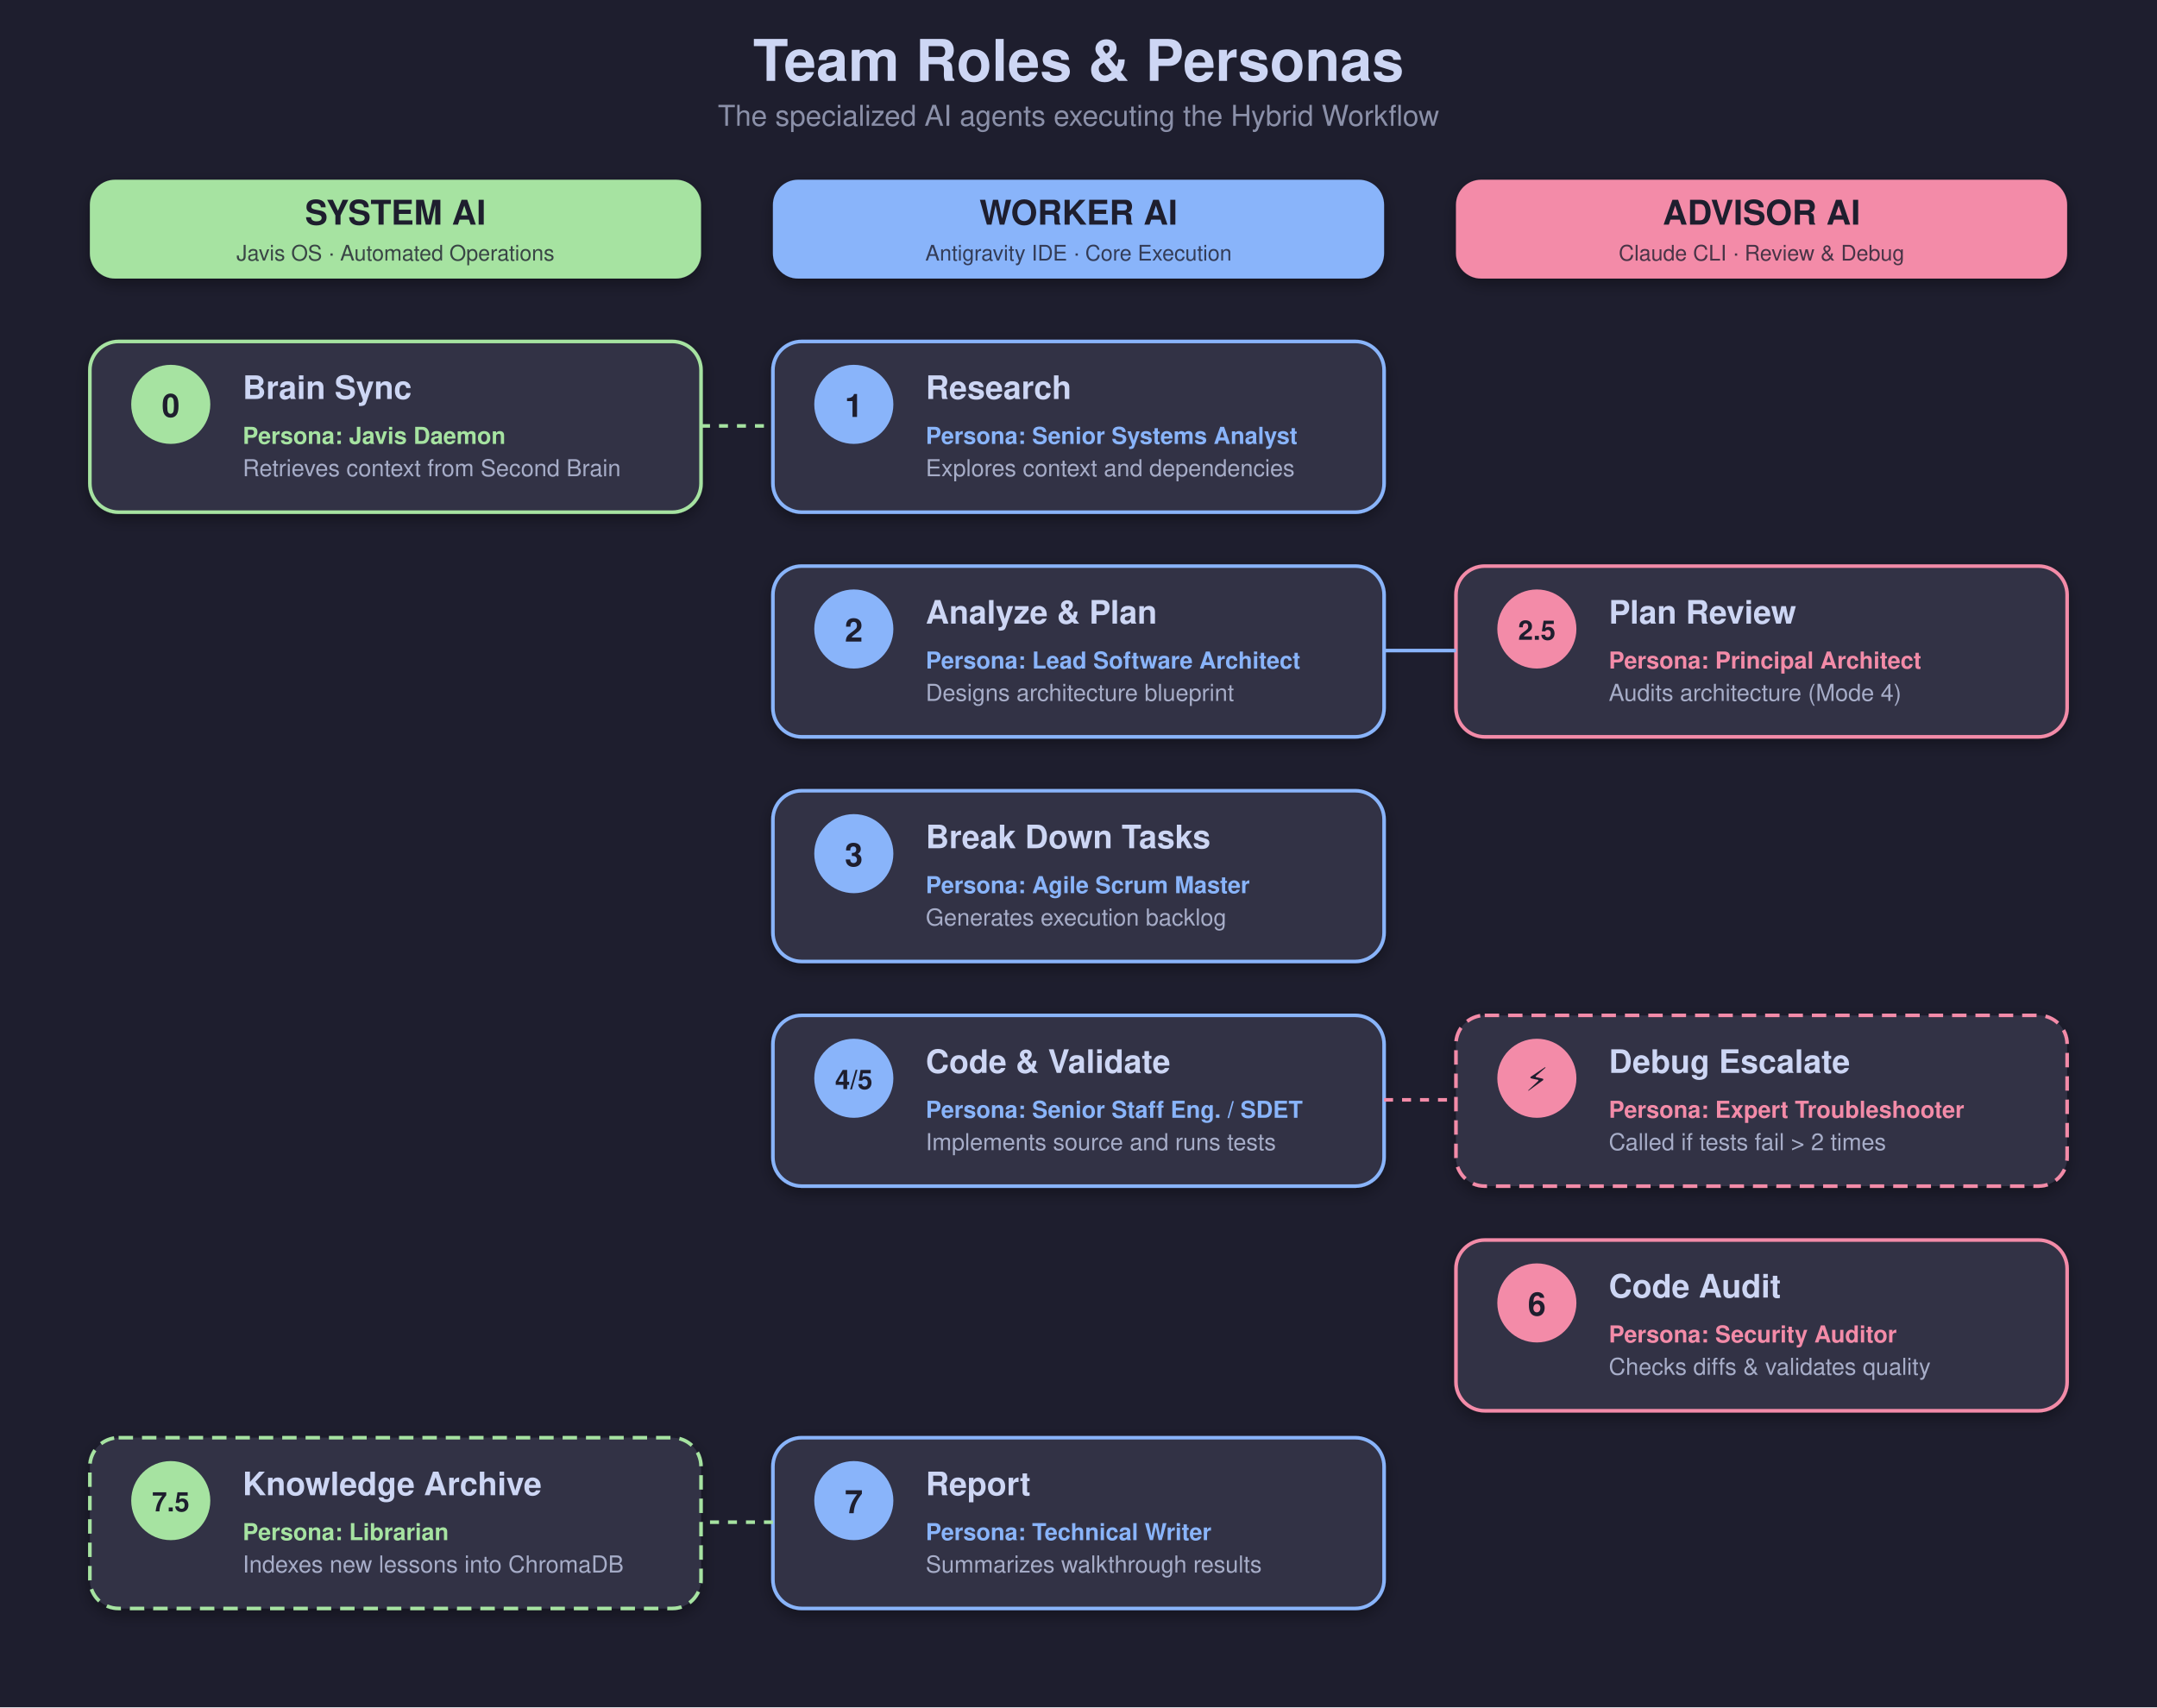
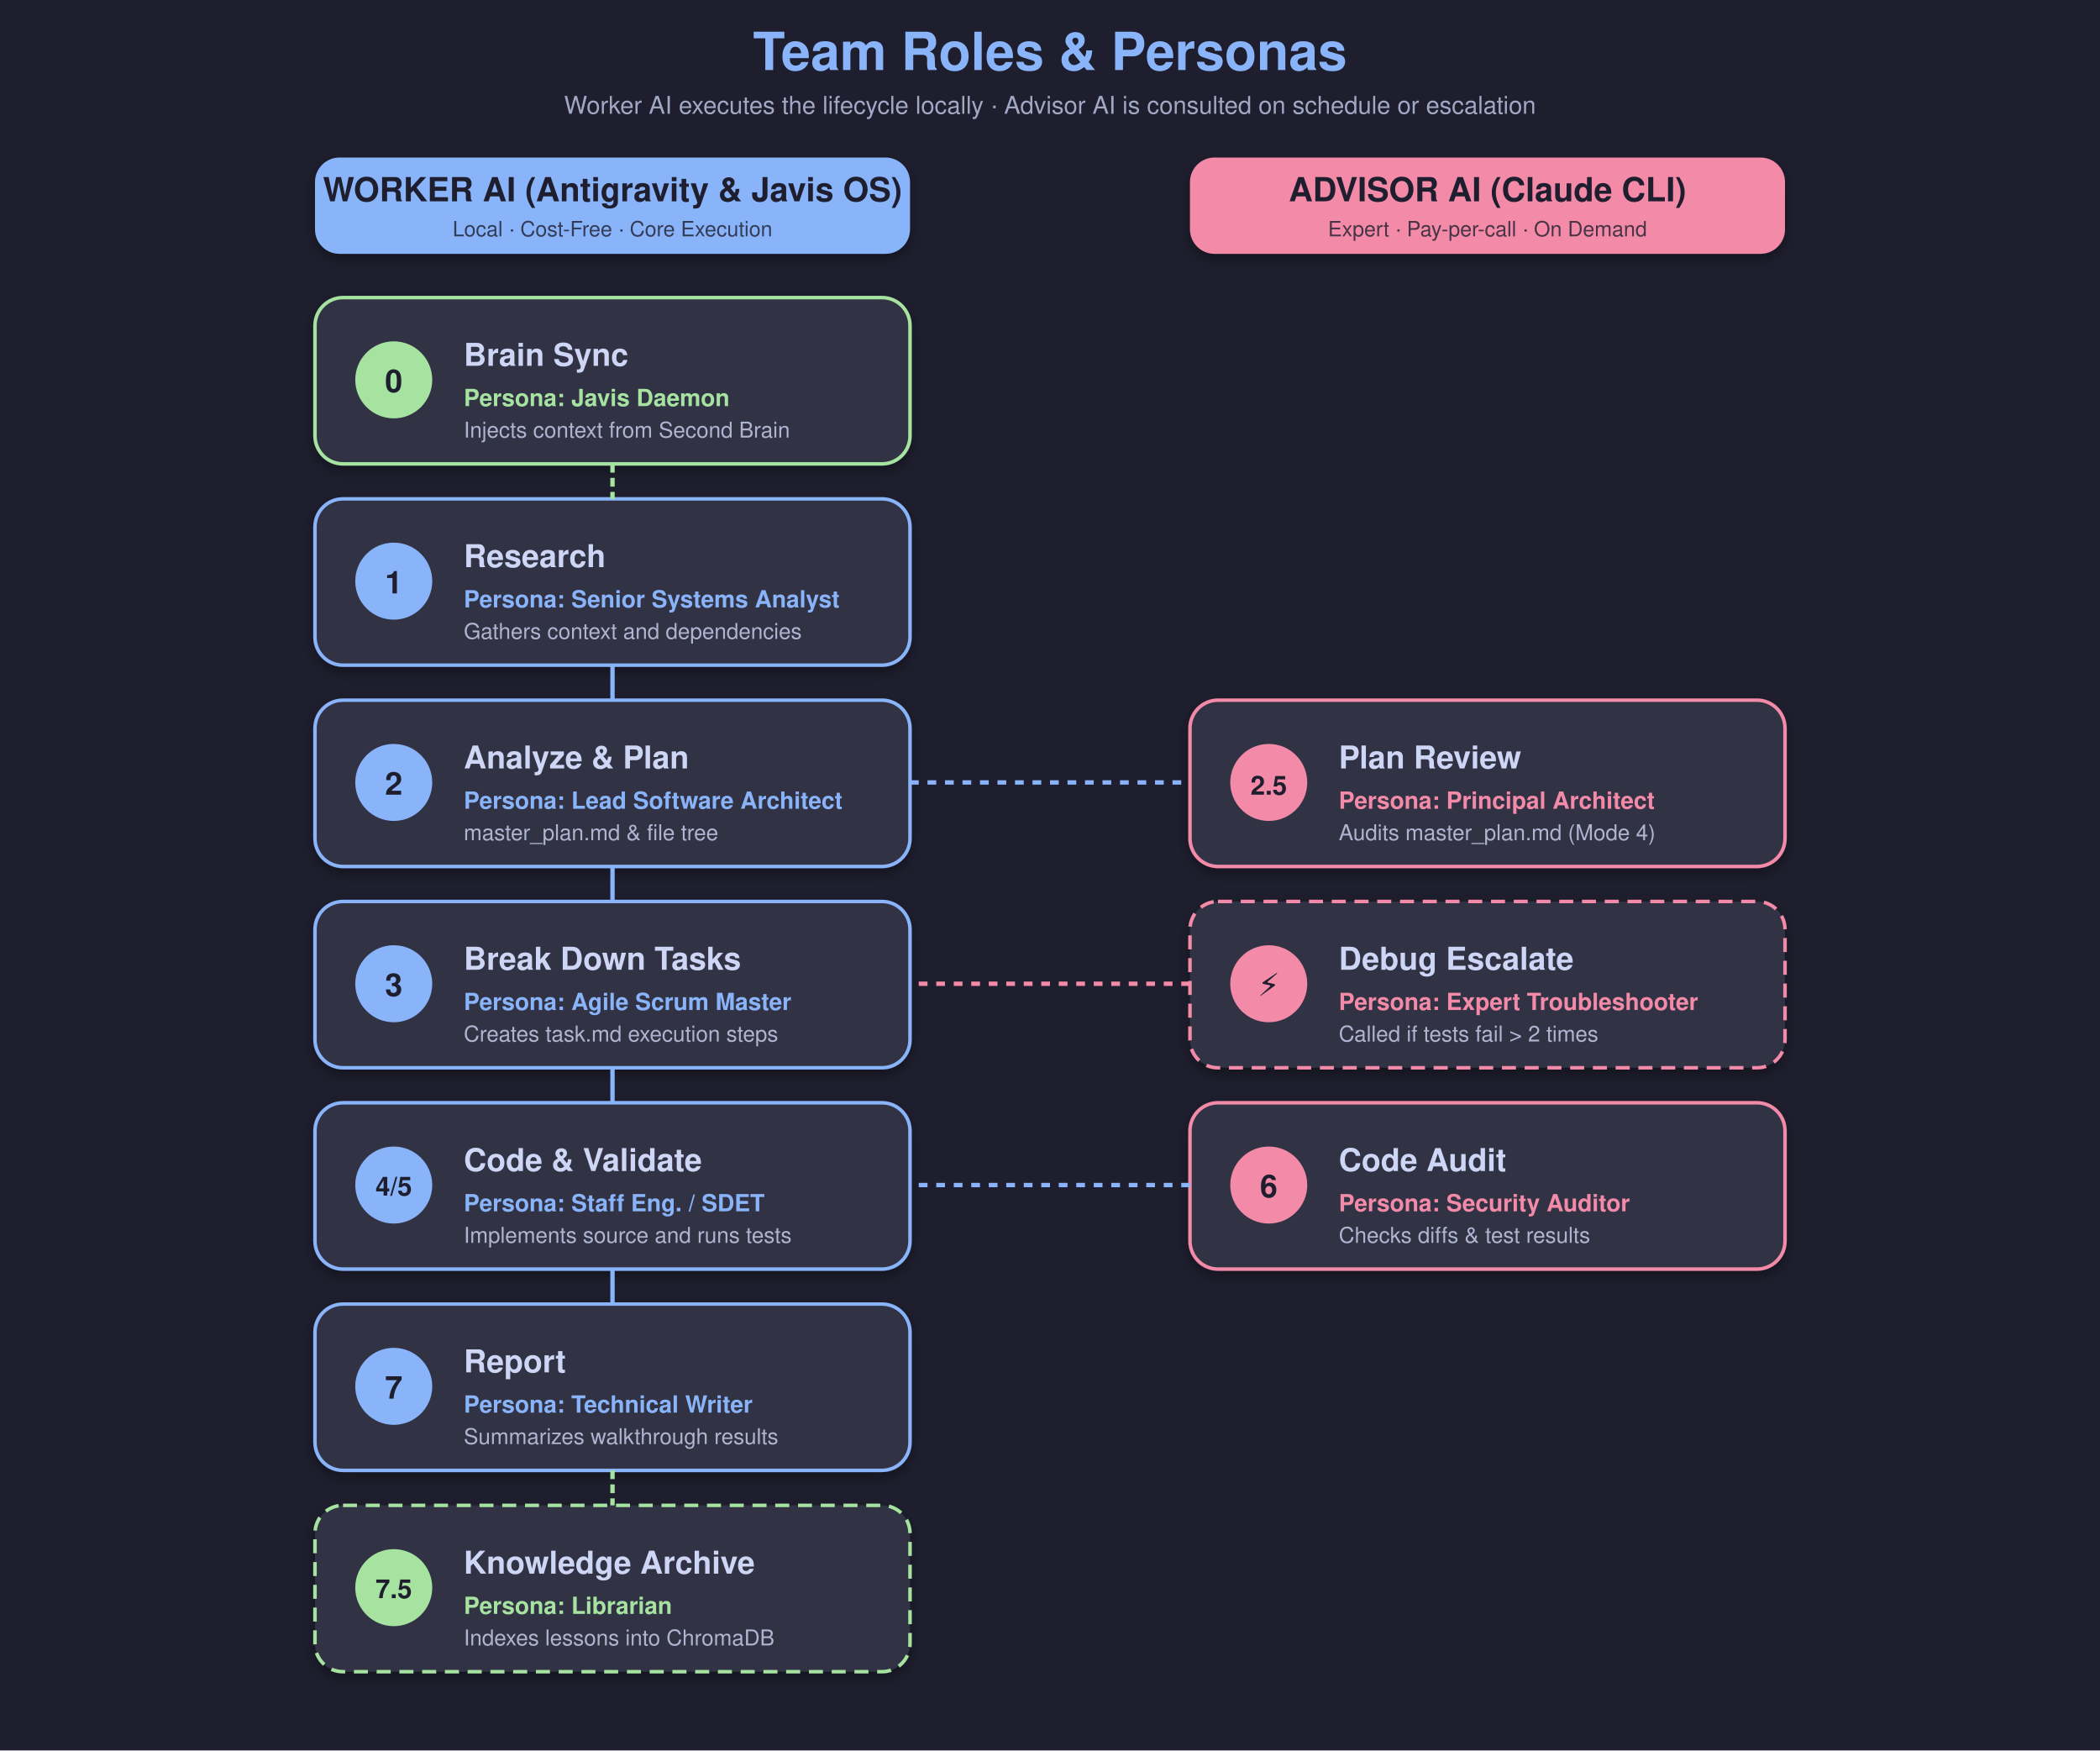
- <svg xmlns="http://www.w3.org/2000/svg" viewBox="0 0 1200 950" font-family="'Segoe UI', Helvetica, Arial, sans-serif">
+ <svg xmlns="http://www.w3.org/2000/svg" viewBox="0 0 1200 1000" font-family="'Segoe UI', Helvetica, Arial, sans-serif">
  <defs>
    <filter id="softShadow" x="-20%" y="-20%" width="140%" height="140%">
      <feDropShadow dx="0" dy="3" stdDeviation="4" flood-color="#000000" flood-opacity="0.35" />
    </filter>
  </defs>
-   <rect x="0" y="0" width="1200" height="950" fill="#1e1e2e" />
-   <text x="600" y="45" text-anchor="middle" font-size="32" font-weight="700" fill="#cdd6f4">Team Roles &amp; Personas</text>
-   <text x="600" y="70" text-anchor="middle" font-size="16" fill="#a6adc8" opacity="0.8">The specialized AI agents executing the Hybrid Workflow</text>
-   <rect x="50" y="100" width="340" height="55" rx="14" fill="#a6e3a1" filter="url(#softShadow)" />
-   <text x="220" y="125" text-anchor="middle" font-size="19" font-weight="700" fill="#1e1e2e">SYSTEM AI</text>
-   <text x="220" y="145" text-anchor="middle" font-size="12" fill="#1e1e2e" opacity="0.8">Javis OS · Automated Operations</text>
-   <rect x="430" y="100" width="340" height="55" rx="14" fill="#89b4fa" filter="url(#softShadow)" />
-   <text x="600" y="125" text-anchor="middle" font-size="19" font-weight="700" fill="#1e1e2e">WORKER AI</text>
-   <text x="600" y="145" text-anchor="middle" font-size="12" fill="#1e1e2e" opacity="0.8">Antigravity IDE · Core Execution</text>
-   <rect x="810" y="100" width="340" height="55" rx="14" fill="#f38ba8" filter="url(#softShadow)" />
-   <text x="980" y="125" text-anchor="middle" font-size="19" font-weight="700" fill="#1e1e2e">ADVISOR AI</text>
-   <text x="980" y="145" text-anchor="middle" font-size="12" fill="#1e1e2e" opacity="0.8">Claude CLI · Review &amp; Debug</text>
+   <rect x="0" y="0" width="1200" height="1000" fill="#1e1e2e" />
+   <text x="600" y="40" text-anchor="middle" font-size="30" font-weight="700" fill="#89b4fa">Team Roles &amp; Personas</text>
+   <text x="600" y="65" text-anchor="middle" font-size="14" fill="#cdd6f4" opacity="0.75">Worker AI executes the lifecycle locally · Advisor AI is consulted on schedule or escalation</text>
+   <rect x="180" y="90" width="340" height="55" rx="14" fill="#89b4fa" filter="url(#softShadow)" />
+   <text x="350" y="115" text-anchor="middle" font-size="19" font-weight="700" fill="#1e1e2e">WORKER AI (Antigravity &amp; Javis OS)</text>
+   <text x="350" y="135" text-anchor="middle" font-size="12" fill="#1e1e2e" opacity="0.8">Local · Cost-Free · Core Execution</text>
+   <rect x="680" y="90" width="340" height="55" rx="14" fill="#f38ba8" filter="url(#softShadow)" />
+   <text x="850" y="115" text-anchor="middle" font-size="19" font-weight="700" fill="#1e1e2e">ADVISOR AI (Claude CLI)</text>
+   <text x="850" y="135" text-anchor="middle" font-size="12" fill="#1e1e2e" opacity="0.8">Expert · Pay-per-call · On Demand</text>
  <g>
-     <rect x="50" y="190" width="340" height="95" rx="16" fill="#313244" stroke="#a6e3a1" stroke-width="2" filter="url(#softShadow)" />
-     <circle cx="95" cy="225" r="22" fill="#a6e3a1" />
-     <text x="95" y="232" text-anchor="middle" font-size="18" font-weight="700" fill="#1e1e2e">0</text>
-     <text x="135" y="222" font-size="18" font-weight="700" fill="#cdd6f4">Brain Sync</text>
-     <text x="135" y="247" font-size="13" font-weight="600" fill="#a6e3a1">Persona: Javis Daemon</text>
-     <text x="135" y="265" font-size="13" fill="#cdd6f4" opacity="0.75">Retrieves context from Second Brain</text>
+     <rect x="180" y="170" width="340" height="95" rx="16" fill="#313244" stroke="#a6e3a1" stroke-width="2" filter="url(#softShadow)" />
+     <circle cx="225" cy="217" r="22" fill="#a6e3a1" />
+     <text x="225" y="224" text-anchor="middle" font-size="18" font-weight="700" fill="#1e1e2e">0</text>
+     <text x="265" y="209" font-size="18" font-weight="700" fill="#cdd6f4">Brain Sync</text>
+     <text x="265" y="232" font-size="13.5" fill="#a6e3a1" font-weight="600">Persona: Javis Daemon</text>
+     <text x="265" y="250" font-size="12.5" fill="#cdd6f4" opacity="0.8">Injects context from Second Brain</text>
  </g>
  <g>
-     <rect x="50" y="800" width="340" height="95" rx="16" fill="#313244" stroke="#a6e3a1" stroke-width="2" stroke-dasharray="8,5" filter="url(#softShadow)" />
-     <circle cx="95" cy="835" r="22" fill="#a6e3a1" />
-     <text x="95" y="841" text-anchor="middle" font-size="15" font-weight="700" fill="#1e1e2e">7.5</text>
-     <text x="135" y="832" font-size="18" font-weight="700" fill="#cdd6f4">Knowledge Archive</text>
-     <text x="135" y="857" font-size="13" font-weight="600" fill="#a6e3a1">Persona: Librarian</text>
-     <text x="135" y="875" font-size="13" fill="#cdd6f4" opacity="0.75">Indexes new lessons into ChromaDB</text>
+     <rect x="180" y="285" width="340" height="95" rx="16" fill="#313244" stroke="#89b4fa" stroke-width="2" filter="url(#softShadow)" />
+     <circle cx="225" cy="332" r="22" fill="#89b4fa" />
+     <text x="225" y="339" text-anchor="middle" font-size="18" font-weight="700" fill="#1e1e2e">1</text>
+     <text x="265" y="324" font-size="18" font-weight="700" fill="#cdd6f4">Research</text>
+     <text x="265" y="347" font-size="13.5" fill="#89b4fa" font-weight="600">Persona: Senior Systems Analyst</text>
+     <text x="265" y="365" font-size="12.5" fill="#cdd6f4" opacity="0.8">Gathers context and dependencies</text>
  </g>
  <g>
-     <rect x="430" y="190" width="340" height="95" rx="16" fill="#313244" stroke="#89b4fa" stroke-width="2" filter="url(#softShadow)" />
-     <circle cx="475" cy="225" r="22" fill="#89b4fa" />
-     <text x="475" y="232" text-anchor="middle" font-size="18" font-weight="700" fill="#1e1e2e">1</text>
-     <text x="515" y="222" font-size="18" font-weight="700" fill="#cdd6f4">Research</text>
-     <text x="515" y="247" font-size="13" font-weight="600" fill="#89b4fa">Persona: Senior Systems Analyst</text>
-     <text x="515" y="265" font-size="13" fill="#cdd6f4" opacity="0.75">Explores context and dependencies</text>
+     <rect x="180" y="400" width="340" height="95" rx="16" fill="#313244" stroke="#89b4fa" stroke-width="2" filter="url(#softShadow)" />
+     <circle cx="225" cy="447" r="22" fill="#89b4fa" />
+     <text x="225" y="454" text-anchor="middle" font-size="18" font-weight="700" fill="#1e1e2e">2</text>
+     <text x="265" y="439" font-size="18" font-weight="700" fill="#cdd6f4">Analyze &amp; Plan</text>
+     <text x="265" y="462" font-size="13.5" fill="#89b4fa" font-weight="600">Persona: Lead Software Architect</text>
+     <text x="265" y="480" font-size="12.5" fill="#cdd6f4" opacity="0.8">master_plan.md &amp; file tree</text>
  </g>
  <g>
-     <rect x="430" y="315" width="340" height="95" rx="16" fill="#313244" stroke="#89b4fa" stroke-width="2" filter="url(#softShadow)" />
-     <circle cx="475" cy="350" r="22" fill="#89b4fa" />
-     <text x="475" y="357" text-anchor="middle" font-size="18" font-weight="700" fill="#1e1e2e">2</text>
-     <text x="515" y="347" font-size="18" font-weight="700" fill="#cdd6f4">Analyze &amp; Plan</text>
-     <text x="515" y="372" font-size="13" font-weight="600" fill="#89b4fa">Persona: Lead Software Architect</text>
-     <text x="515" y="390" font-size="13" fill="#cdd6f4" opacity="0.75">Designs architecture blueprint</text>
+     <rect x="180" y="515" width="340" height="95" rx="16" fill="#313244" stroke="#89b4fa" stroke-width="2" filter="url(#softShadow)" />
+     <circle cx="225" cy="562" r="22" fill="#89b4fa" />
+     <text x="225" y="569" text-anchor="middle" font-size="18" font-weight="700" fill="#1e1e2e">3</text>
+     <text x="265" y="554" font-size="18" font-weight="700" fill="#cdd6f4">Break Down Tasks</text>
+     <text x="265" y="577" font-size="13.5" fill="#89b4fa" font-weight="600">Persona: Agile Scrum Master</text>
+     <text x="265" y="595" font-size="12.5" fill="#cdd6f4" opacity="0.8">Creates task.md execution steps</text>
  </g>
  <g>
-     <rect x="430" y="440" width="340" height="95" rx="16" fill="#313244" stroke="#89b4fa" stroke-width="2" filter="url(#softShadow)" />
-     <circle cx="475" cy="475" r="22" fill="#89b4fa" />
-     <text x="475" y="482" text-anchor="middle" font-size="18" font-weight="700" fill="#1e1e2e">3</text>
-     <text x="515" y="472" font-size="18" font-weight="700" fill="#cdd6f4">Break Down Tasks</text>
-     <text x="515" y="497" font-size="13" font-weight="600" fill="#89b4fa">Persona: Agile Scrum Master</text>
-     <text x="515" y="515" font-size="13" fill="#cdd6f4" opacity="0.75">Generates execution backlog</text>
+     <rect x="180" y="630" width="340" height="95" rx="16" fill="#313244" stroke="#89b4fa" stroke-width="2" filter="url(#softShadow)" />
+     <circle cx="225" cy="677" r="22" fill="#89b4fa" />
+     <text x="225" y="683" text-anchor="middle" font-size="15" font-weight="700" fill="#1e1e2e">4/5</text>
+     <text x="265" y="669" font-size="18" font-weight="700" fill="#cdd6f4">Code &amp; Validate</text>
+     <text x="265" y="692" font-size="13.5" fill="#89b4fa" font-weight="600">Persona: Staff Eng. / SDET</text>
+     <text x="265" y="710" font-size="12.5" fill="#cdd6f4" opacity="0.8">Implements source and runs tests</text>
  </g>
  <g>
-     <rect x="430" y="565" width="340" height="95" rx="16" fill="#313244" stroke="#89b4fa" stroke-width="2" filter="url(#softShadow)" />
-     <circle cx="475" cy="600" r="22" fill="#89b4fa" />
-     <text x="475" y="606" text-anchor="middle" font-size="15" font-weight="700" fill="#1e1e2e">4/5</text>
-     <text x="515" y="597" font-size="18" font-weight="700" fill="#cdd6f4">Code &amp; Validate</text>
-     <text x="515" y="622" font-size="13" font-weight="600" fill="#89b4fa">Persona: Senior Staff Eng. / SDET</text>
-     <text x="515" y="640" font-size="13" fill="#cdd6f4" opacity="0.75">Implements source and runs tests</text>
+     <rect x="180" y="745" width="340" height="95" rx="16" fill="#313244" stroke="#89b4fa" stroke-width="2" filter="url(#softShadow)" />
+     <circle cx="225" cy="792" r="22" fill="#89b4fa" />
+     <text x="225" y="799" text-anchor="middle" font-size="18" font-weight="700" fill="#1e1e2e">7</text>
+     <text x="265" y="784" font-size="18" font-weight="700" fill="#cdd6f4">Report</text>
+     <text x="265" y="807" font-size="13.5" fill="#89b4fa" font-weight="600">Persona: Technical Writer</text>
+     <text x="265" y="825" font-size="12.5" fill="#cdd6f4" opacity="0.8">Summarizes walkthrough results</text>
  </g>
  <g>
-     <rect x="430" y="800" width="340" height="95" rx="16" fill="#313244" stroke="#89b4fa" stroke-width="2" filter="url(#softShadow)" />
-     <circle cx="475" cy="835" r="22" fill="#89b4fa" />
-     <text x="475" y="842" text-anchor="middle" font-size="18" font-weight="700" fill="#1e1e2e">7</text>
-     <text x="515" y="832" font-size="18" font-weight="700" fill="#cdd6f4">Report</text>
-     <text x="515" y="857" font-size="13" font-weight="600" fill="#89b4fa">Persona: Technical Writer</text>
-     <text x="515" y="875" font-size="13" fill="#cdd6f4" opacity="0.75">Summarizes walkthrough results</text>
+     <rect x="180" y="860" width="340" height="95" rx="16" fill="#313244" stroke="#a6e3a1" stroke-width="2" stroke-dasharray="8,5" filter="url(#softShadow)" />
+     <circle cx="225" cy="907" r="22" fill="#a6e3a1" />
+     <text x="225" y="913" text-anchor="middle" font-size="15" font-weight="700" fill="#1e1e2e">7.5</text>
+     <text x="265" y="899" font-size="18" font-weight="700" fill="#cdd6f4">Knowledge Archive</text>
+     <text x="265" y="922" font-size="13.5" fill="#a6e3a1" font-weight="600">Persona: Librarian</text>
+     <text x="265" y="940" font-size="12.5" fill="#cdd6f4" opacity="0.8">Indexes lessons into ChromaDB</text>
+   </g>
+   <line x1="350" y1="265" x2="350" y2="285" stroke="#a6e3a1" stroke-width="2.5" stroke-dasharray="5,3" />
+   <line x1="350" y1="380" x2="350" y2="400" stroke="#89b4fa" stroke-width="2.5" />
+   <line x1="350" y1="495" x2="350" y2="515" stroke="#89b4fa" stroke-width="2.5" />
+   <line x1="350" y1="610" x2="350" y2="630" stroke="#89b4fa" stroke-width="2.5" />
+   <line x1="350" y1="725" x2="350" y2="745" stroke="#89b4fa" stroke-width="2.5" />
+   <line x1="350" y1="840" x2="350" y2="860" stroke="#a6e3a1" stroke-width="2.5" stroke-dasharray="5,3" />
+   <g>
+     <rect x="680" y="400" width="340" height="95" rx="16" fill="#313244" stroke="#f38ba8" stroke-width="2" filter="url(#softShadow)" />
+     <circle cx="725" cy="447" r="22" fill="#f38ba8" />
+     <text x="725" y="454" text-anchor="middle" font-size="15" font-weight="700" fill="#1e1e2e">2.5</text>
+     <text x="765" y="439" font-size="18" font-weight="700" fill="#cdd6f4">Plan Review</text>
+     <text x="765" y="462" font-size="13.5" fill="#f38ba8" font-weight="600">Persona: Principal Architect</text>
+     <text x="765" y="480" font-size="12.5" fill="#cdd6f4" opacity="0.8">Audits master_plan.md (Mode 4)</text>
  </g>
  <g>
-     <rect x="810" y="315" width="340" height="95" rx="16" fill="#313244" stroke="#f38ba8" stroke-width="2" filter="url(#softShadow)" />
-     <circle cx="855" cy="350" r="22" fill="#f38ba8" />
-     <text x="855" y="356" text-anchor="middle" font-size="15" font-weight="700" fill="#1e1e2e">2.5</text>
-     <text x="895" y="347" font-size="18" font-weight="700" fill="#cdd6f4">Plan Review</text>
-     <text x="895" y="372" font-size="13" font-weight="600" fill="#f38ba8">Persona: Principal Architect</text>
-     <text x="895" y="390" font-size="13" fill="#cdd6f4" opacity="0.75">Audits architecture (Mode 4)</text>
+     <rect x="680" y="515" width="340" height="95" rx="16" fill="#313244" stroke="#f38ba8" stroke-width="2" stroke-dasharray="8,5" filter="url(#softShadow)" />
+     <circle cx="725" cy="562" r="22" fill="#f38ba8" />
+     <text x="725" y="569" text-anchor="middle" font-size="18" font-weight="700" fill="#1e1e2e">⚡</text>
+     <text x="765" y="554" font-size="18" font-weight="700" fill="#cdd6f4">Debug Escalate</text>
+     <text x="765" y="577" font-size="13.5" fill="#f38ba8" font-weight="600">Persona: Expert Troubleshooter</text>
+     <text x="765" y="595" font-size="12.5" fill="#cdd6f4" opacity="0.8">Called if tests fail &gt; 2 times</text>
  </g>
  <g>
-     <rect x="810" y="565" width="340" height="95" rx="16" fill="#313244" stroke="#f38ba8" stroke-width="2" stroke-dasharray="8,5" filter="url(#softShadow)" />
-     <circle cx="855" cy="600" r="22" fill="#f38ba8" />
-     <text x="855" y="607" text-anchor="middle" font-size="18" font-weight="700" fill="#1e1e2e">⚡</text>
-     <text x="895" y="597" font-size="18" font-weight="700" fill="#cdd6f4">Debug Escalate</text>
-     <text x="895" y="622" font-size="13" font-weight="600" fill="#f38ba8">Persona: Expert Troubleshooter</text>
-     <text x="895" y="640" font-size="13" fill="#cdd6f4" opacity="0.75">Called if tests fail &gt; 2 times</text>
+     <rect x="680" y="630" width="340" height="95" rx="16" fill="#313244" stroke="#f38ba8" stroke-width="2" filter="url(#softShadow)" />
+     <circle cx="725" cy="677" r="22" fill="#f38ba8" />
+     <text x="725" y="684" text-anchor="middle" font-size="18" font-weight="700" fill="#1e1e2e">6</text>
+     <text x="765" y="669" font-size="18" font-weight="700" fill="#cdd6f4">Code Audit</text>
+     <text x="765" y="692" font-size="13.5" fill="#f38ba8" font-weight="600">Persona: Security Auditor</text>
+     <text x="765" y="710" font-size="12.5" fill="#cdd6f4" opacity="0.8">Checks diffs &amp; test results</text>
  </g>
-   <g>
-     <rect x="810" y="690" width="340" height="95" rx="16" fill="#313244" stroke="#f38ba8" stroke-width="2" filter="url(#softShadow)" />
-     <circle cx="855" cy="725" r="22" fill="#f38ba8" />
-     <text x="855" y="732" text-anchor="middle" font-size="18" font-weight="700" fill="#1e1e2e">6</text>
-     <text x="895" y="722" font-size="18" font-weight="700" fill="#cdd6f4">Code Audit</text>
-     <text x="895" y="747" font-size="13" font-weight="600" fill="#f38ba8">Persona: Security Auditor</text>
-     <text x="895" y="765" font-size="13" fill="#cdd6f4" opacity="0.75">Checks diffs &amp; validates quality</text>
-   </g>
-   <path d="M 390 237 L 430 237" stroke="#a6e3a1" stroke-width="2" stroke-dasharray="5,5" fill="none" />
-   <path d="M 770 362 L 810 362" stroke="#89b4fa" stroke-width="2" fill="none" />
-   <path d="M 770 612 L 810 612" stroke="#f38ba8" stroke-width="2" stroke-dasharray="5,5" fill="none" />
-   <path d="M 430 847 L 390 847" stroke="#a6e3a1" stroke-width="2" stroke-dasharray="5,5" fill="none" />
+   <line x1="520" y1="447" x2="680" y2="447" stroke="#89b4fa" stroke-width="2.5" stroke-dasharray="5,5" />
+   <line x1="680" y1="562" x2="520" y2="562" stroke="#f38ba8" stroke-width="2.5" stroke-dasharray="5,5" />
+   <line x1="680" y1="677" x2="520" y2="677" stroke="#89b4fa" stroke-width="2.5" stroke-dasharray="5,5" />
</svg>
